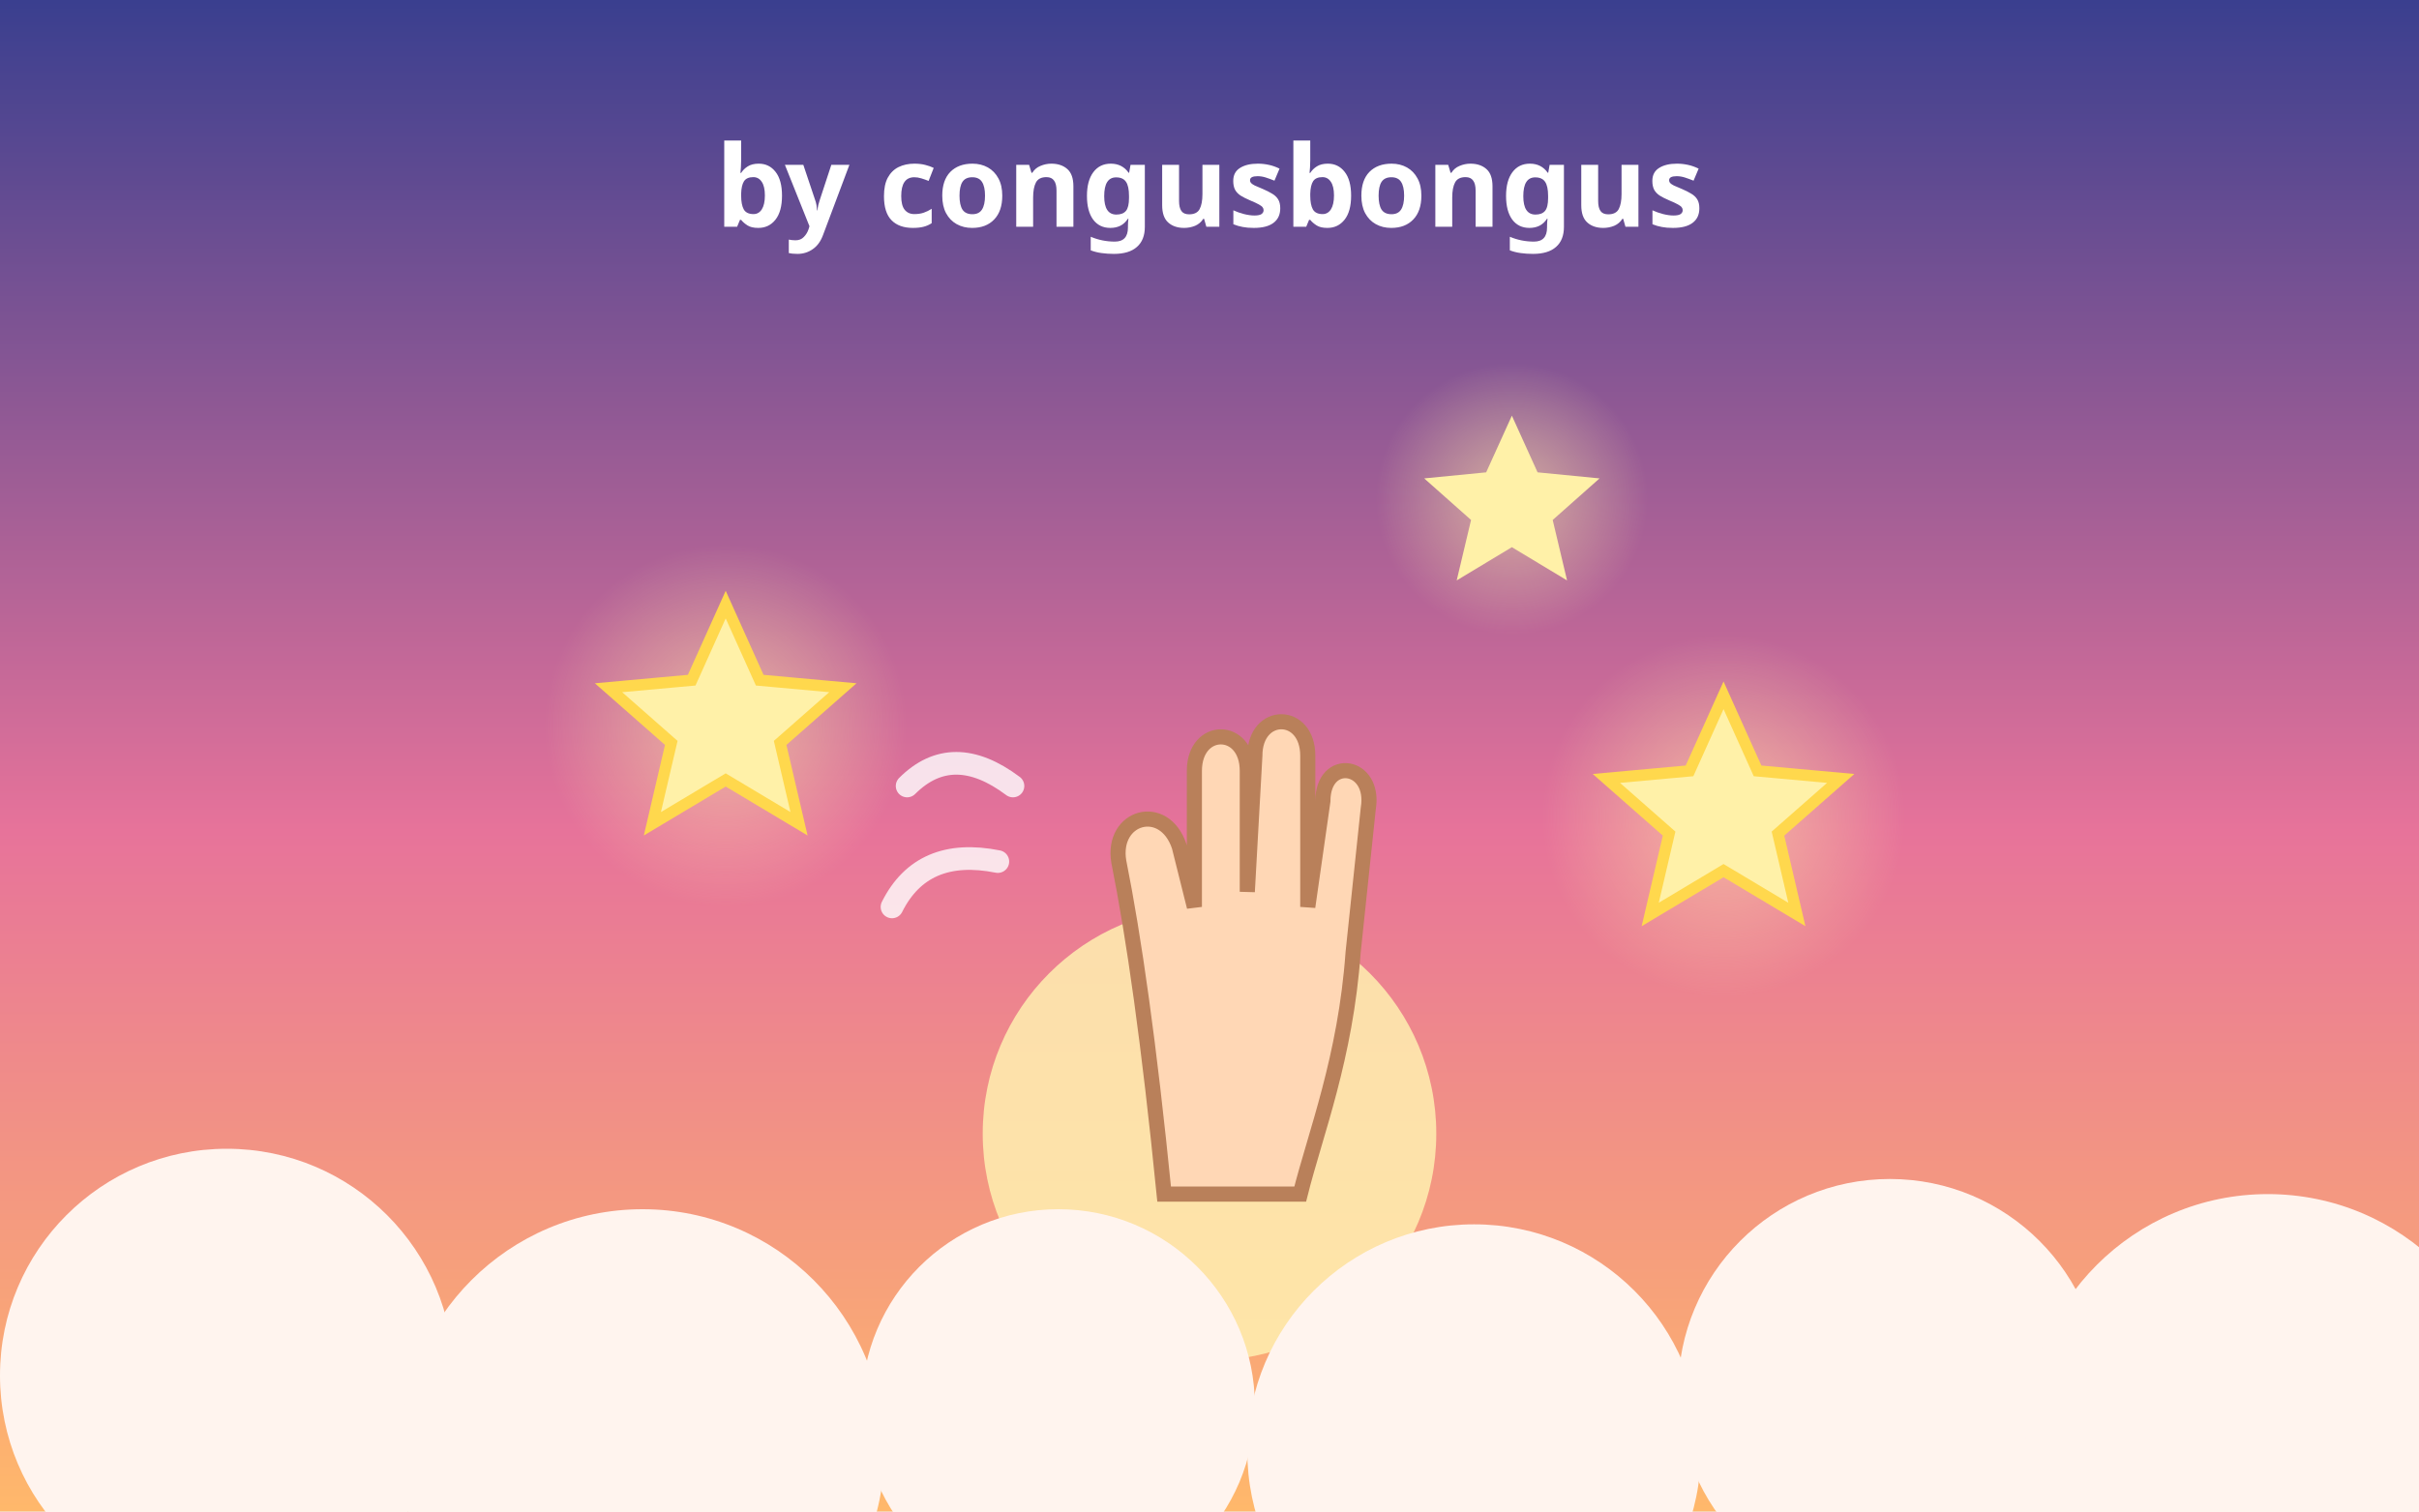
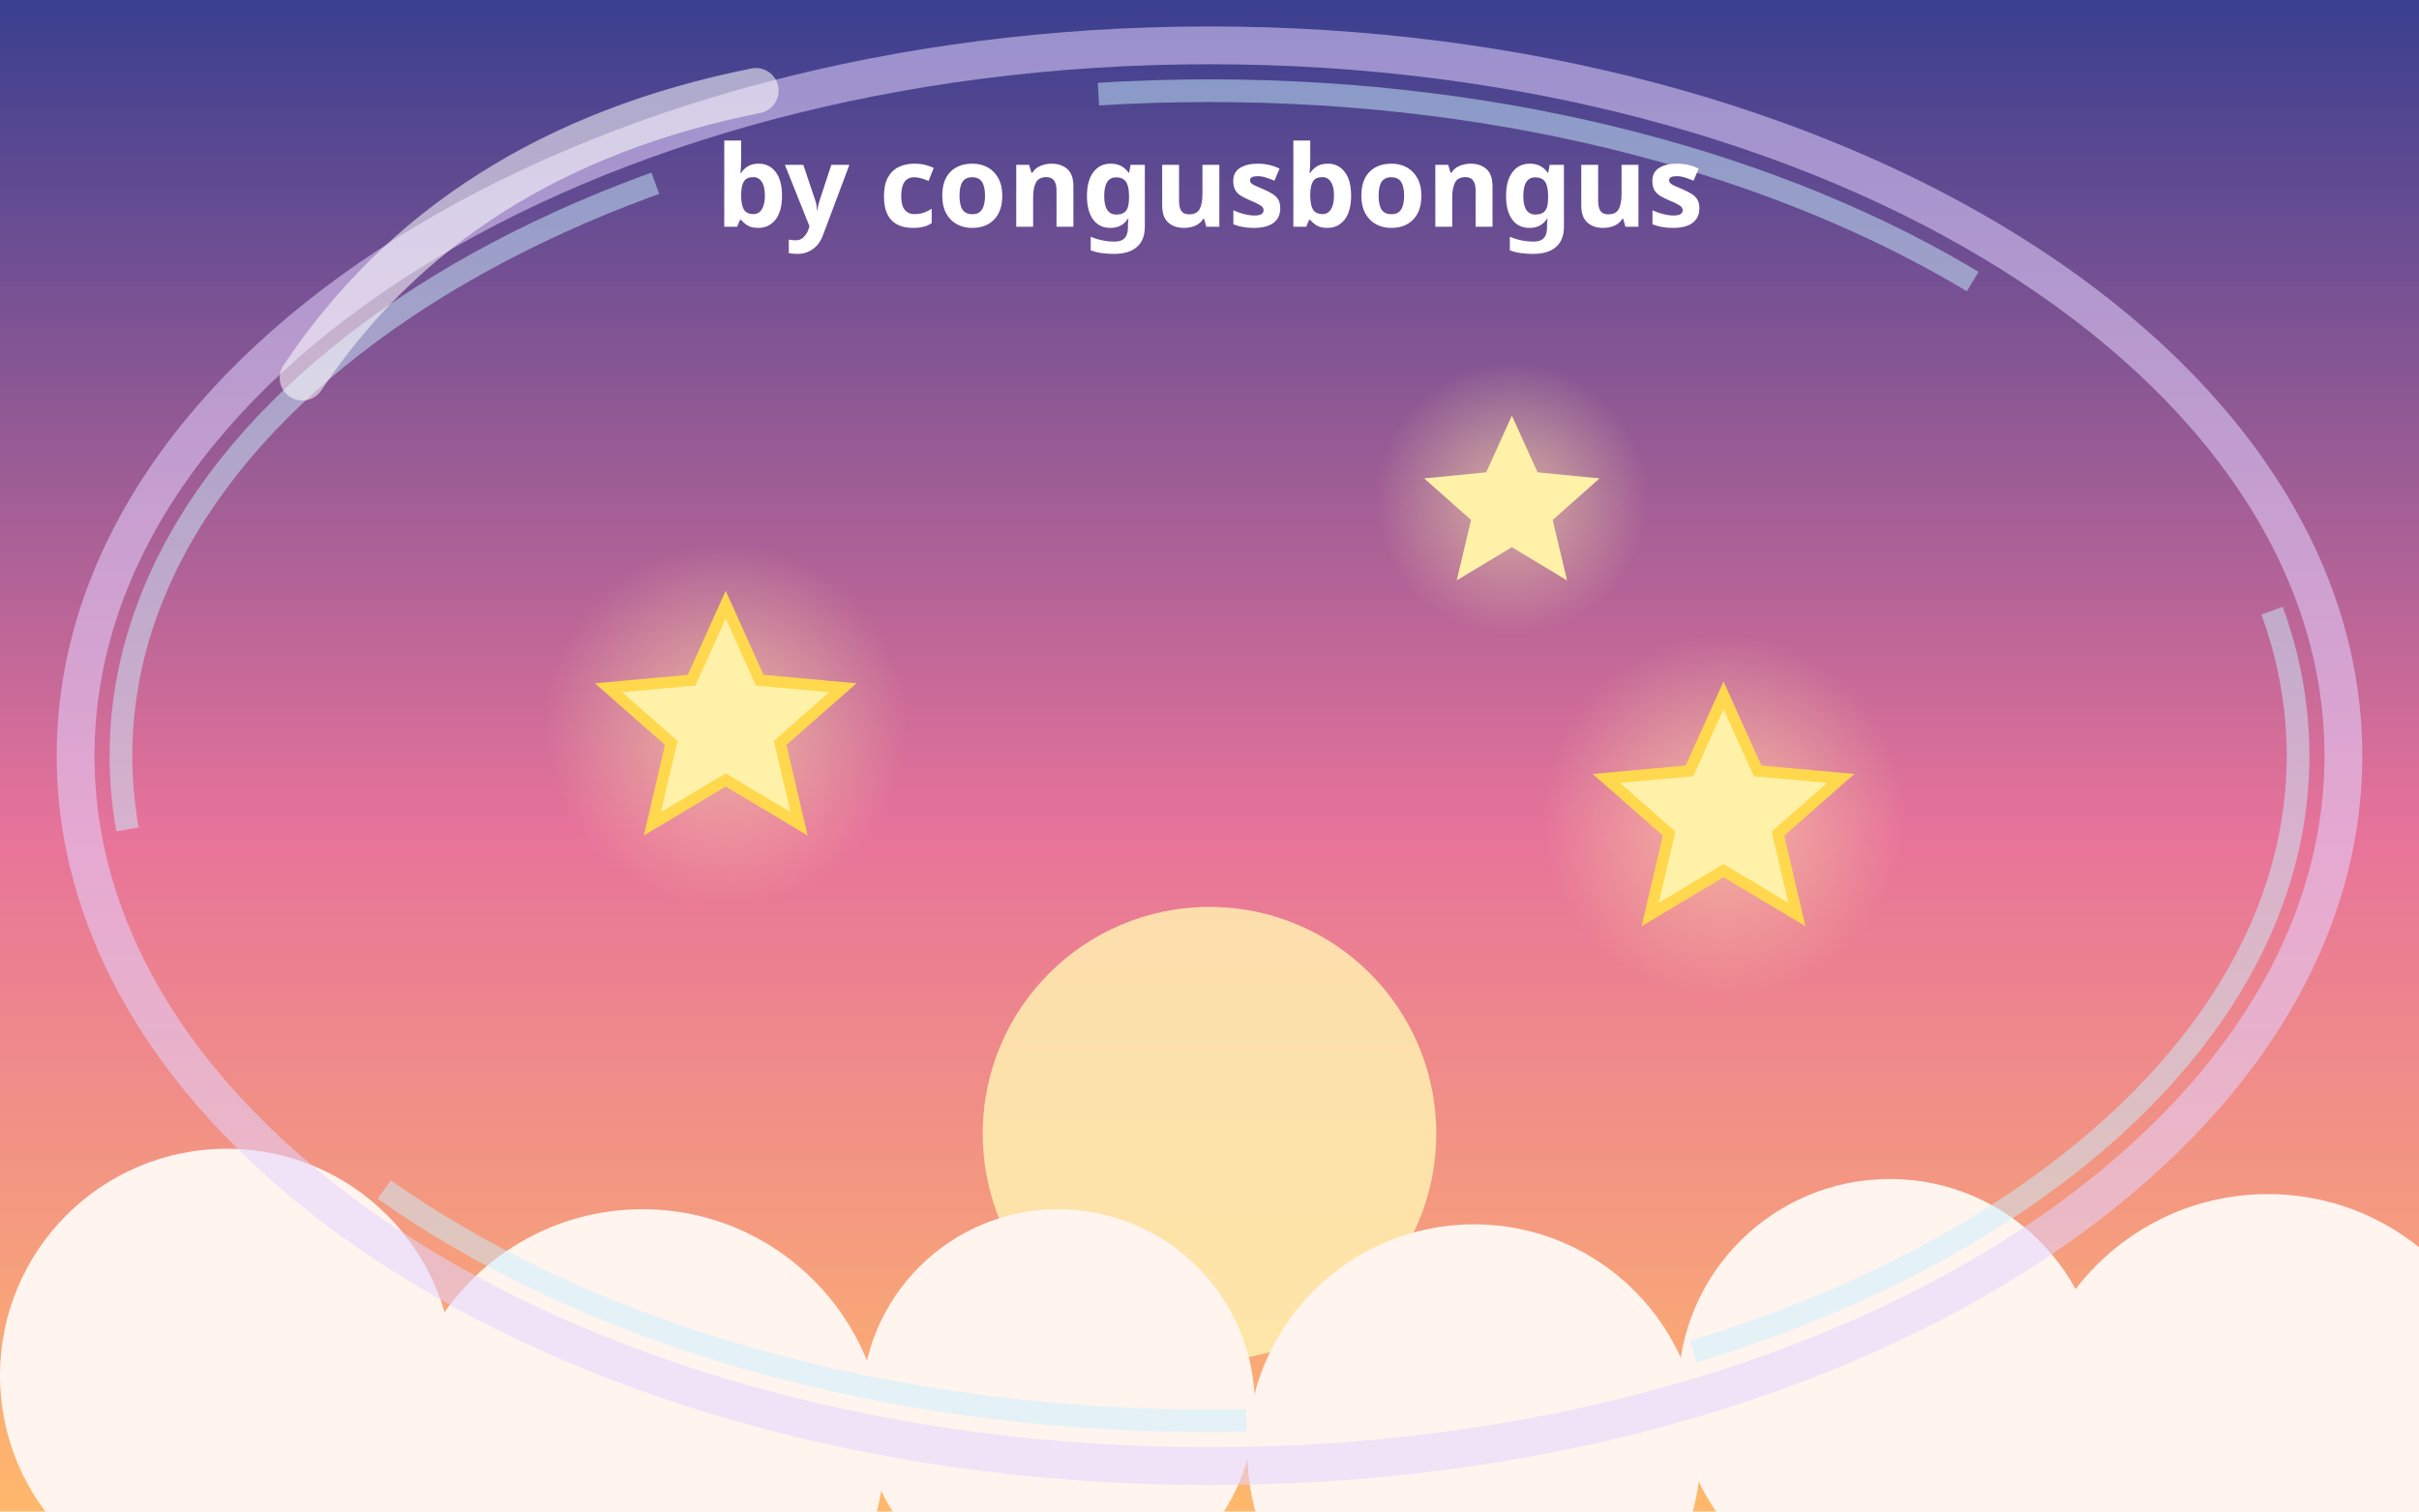
<svg xmlns="http://www.w3.org/2000/svg" viewBox="0 0 320 200">
  <defs>
    <linearGradient id="sky" x1="0" y1="0" x2="0" y2="1">
      <stop offset="0" stop-color="#3a3f8f" />
      <stop offset=".55" stop-color="#e7739a" />
      <stop offset="1" stop-color="#ffb86b" />
    </linearGradient>
    <radialGradient id="glow">
      <stop offset="0" stop-color="#fff1a8" stop-opacity=".55" />
      <stop offset="1" stop-color="#fff1a8" stop-opacity="0" />
    </radialGradient>
  </defs>
  <rect width="320" height="200" fill="url(#sky)" />
  <circle cx="160" cy="150" r="30" fill="#fff0b0" opacity=".85" />
  <g fill="#fff4ee">
    <circle cx="30" cy="182" r="30" />
    <circle cx="85" cy="192" r="32" />
    <circle cx="140" cy="186" r="26" />
    <circle cx="195" cy="192" r="30" />
    <circle cx="250" cy="184" r="28" />
    <circle cx="300" cy="190" r="32" />
  </g>
-   <g transform="translate(160 118)">
-     <path d="M-6 40 C-8 20 -10 6 -12 -4 C-13 -10 -6 -12 -4 -6 L-2 2 L-2 -16 C-2 -22 5 -22 5 -16 L5 0 L6 -18 C6 -24 13 -24 13 -18 L13 2 L15 -12 C15 -18 22 -17 21 -11 L19 8 C18 22 14 32 12 40Z" fill="#ffd7b5" stroke="#b9805a" stroke-width="2" />
-     <path d="M-26 -14 q-8 -6 -14 0 M-28 -4 q-10 -2 -14 6" stroke="#fff" stroke-width="3" fill="none" stroke-linecap="round" opacity=".8" />
-   </g>
+   <ellipse cx="160" cy="100" rx="150" ry="94" fill="none" stroke="#e3d4ff" stroke-width="5" opacity=".55" />
+   <ellipse cx="160" cy="100" rx="144" ry="88" fill="none" stroke="#c9f0ff" stroke-width="3" opacity=".5" stroke-dasharray="120 60" />
+   <path d="M40 50 q20 -30 60 -38" stroke="#fff" stroke-width="6" fill="none" stroke-linecap="round" opacity=".55" />
  <g>
    <circle cx="96" cy="96" r="24" fill="url(#glow)" />
    <path d="M96 80l4.5 10 11 1-8.3 7.3 2.5 10.7-9.7-5.8-9.7 5.8 2.5-10.7-8.3-7.3 11-1z" fill="#fff1a8" stroke="#ffd84d" stroke-width="1.5" />
    <circle cx="228" cy="108" r="24" fill="url(#glow)" />
    <path d="M228 92l4.5 10 11 1-8.3 7.3 2.5 10.7-9.7-5.8-9.7 5.8 2.5-10.7-8.3-7.3 11-1z" fill="#fff1a8" stroke="#ffd84d" stroke-width="1.5" />
    <circle cx="200" cy="66" r="18" fill="url(#glow)" />
    <path d="M200 55l3.4 7.5 8.2.8-6.2 5.5 1.9 8-7.3-4.4-7.3 4.4 1.9-8-6.2-5.5 8.2-.8z" fill="#fff1a8" />
  </g>
  <text x="160" y="30" text-anchor="middle" font-family="system-ui, sans-serif" font-weight="900" font-size="15" fill="#fff">by congusbongus</text>
</svg>
